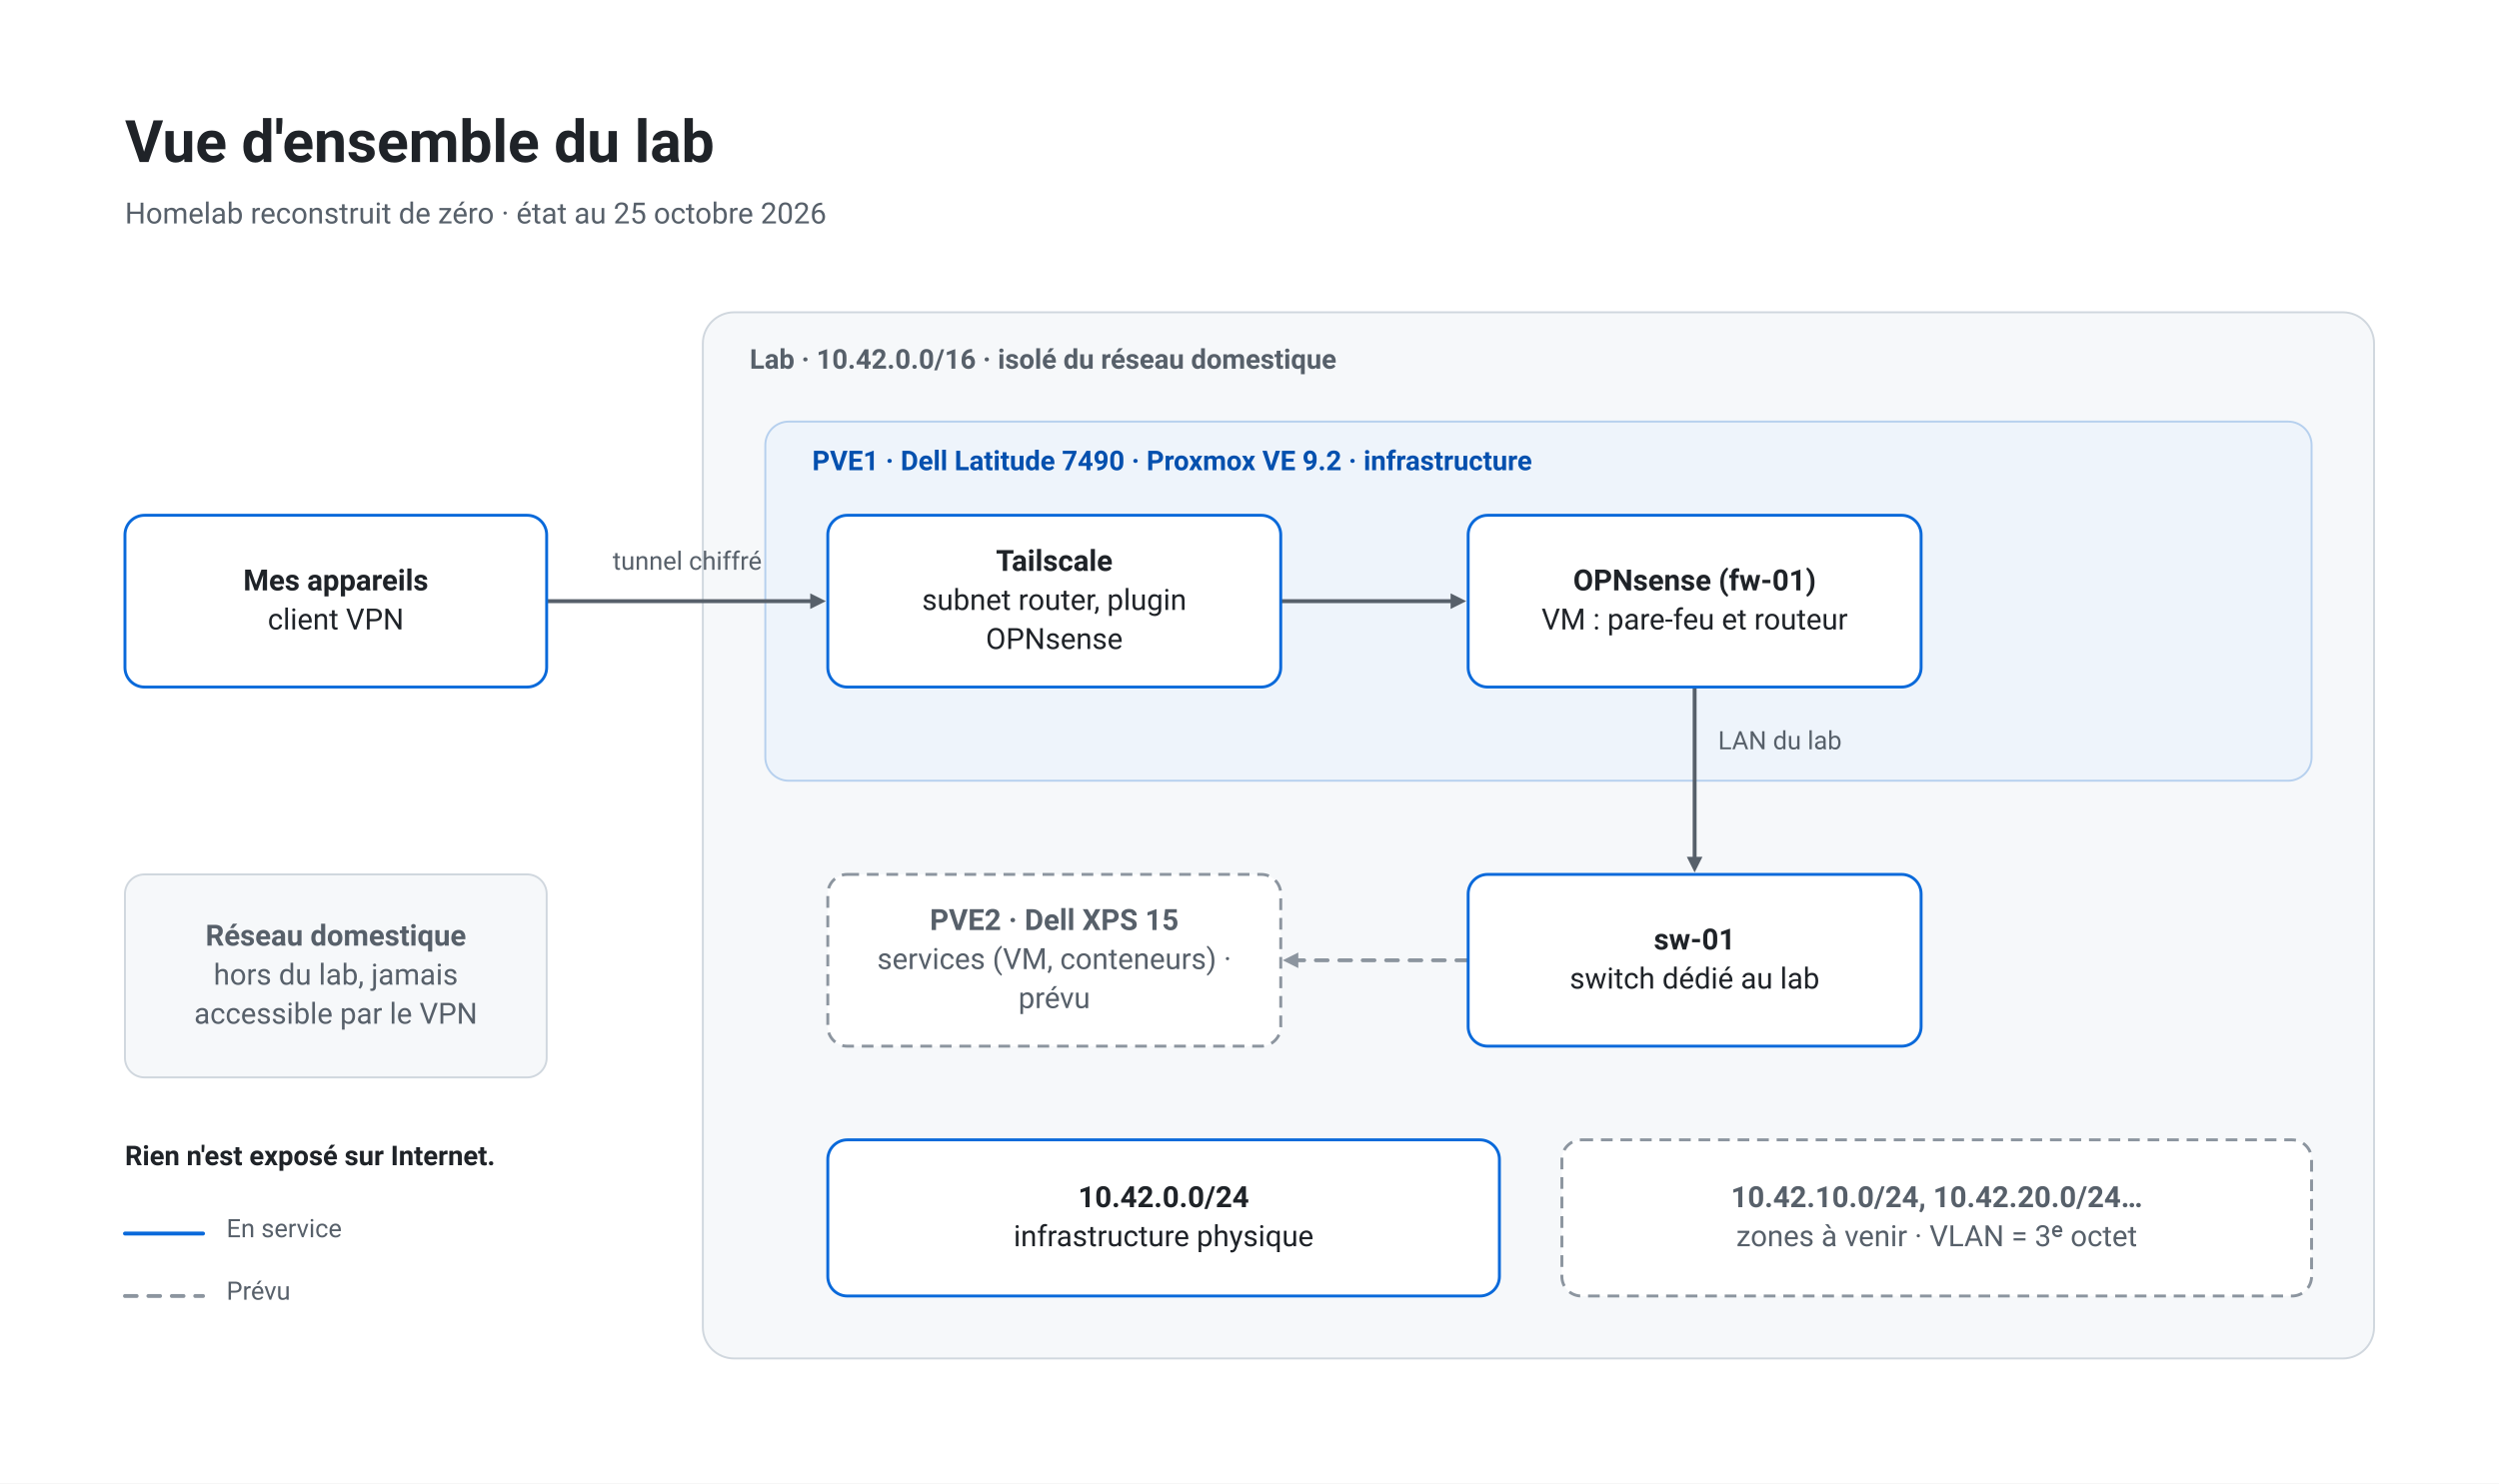
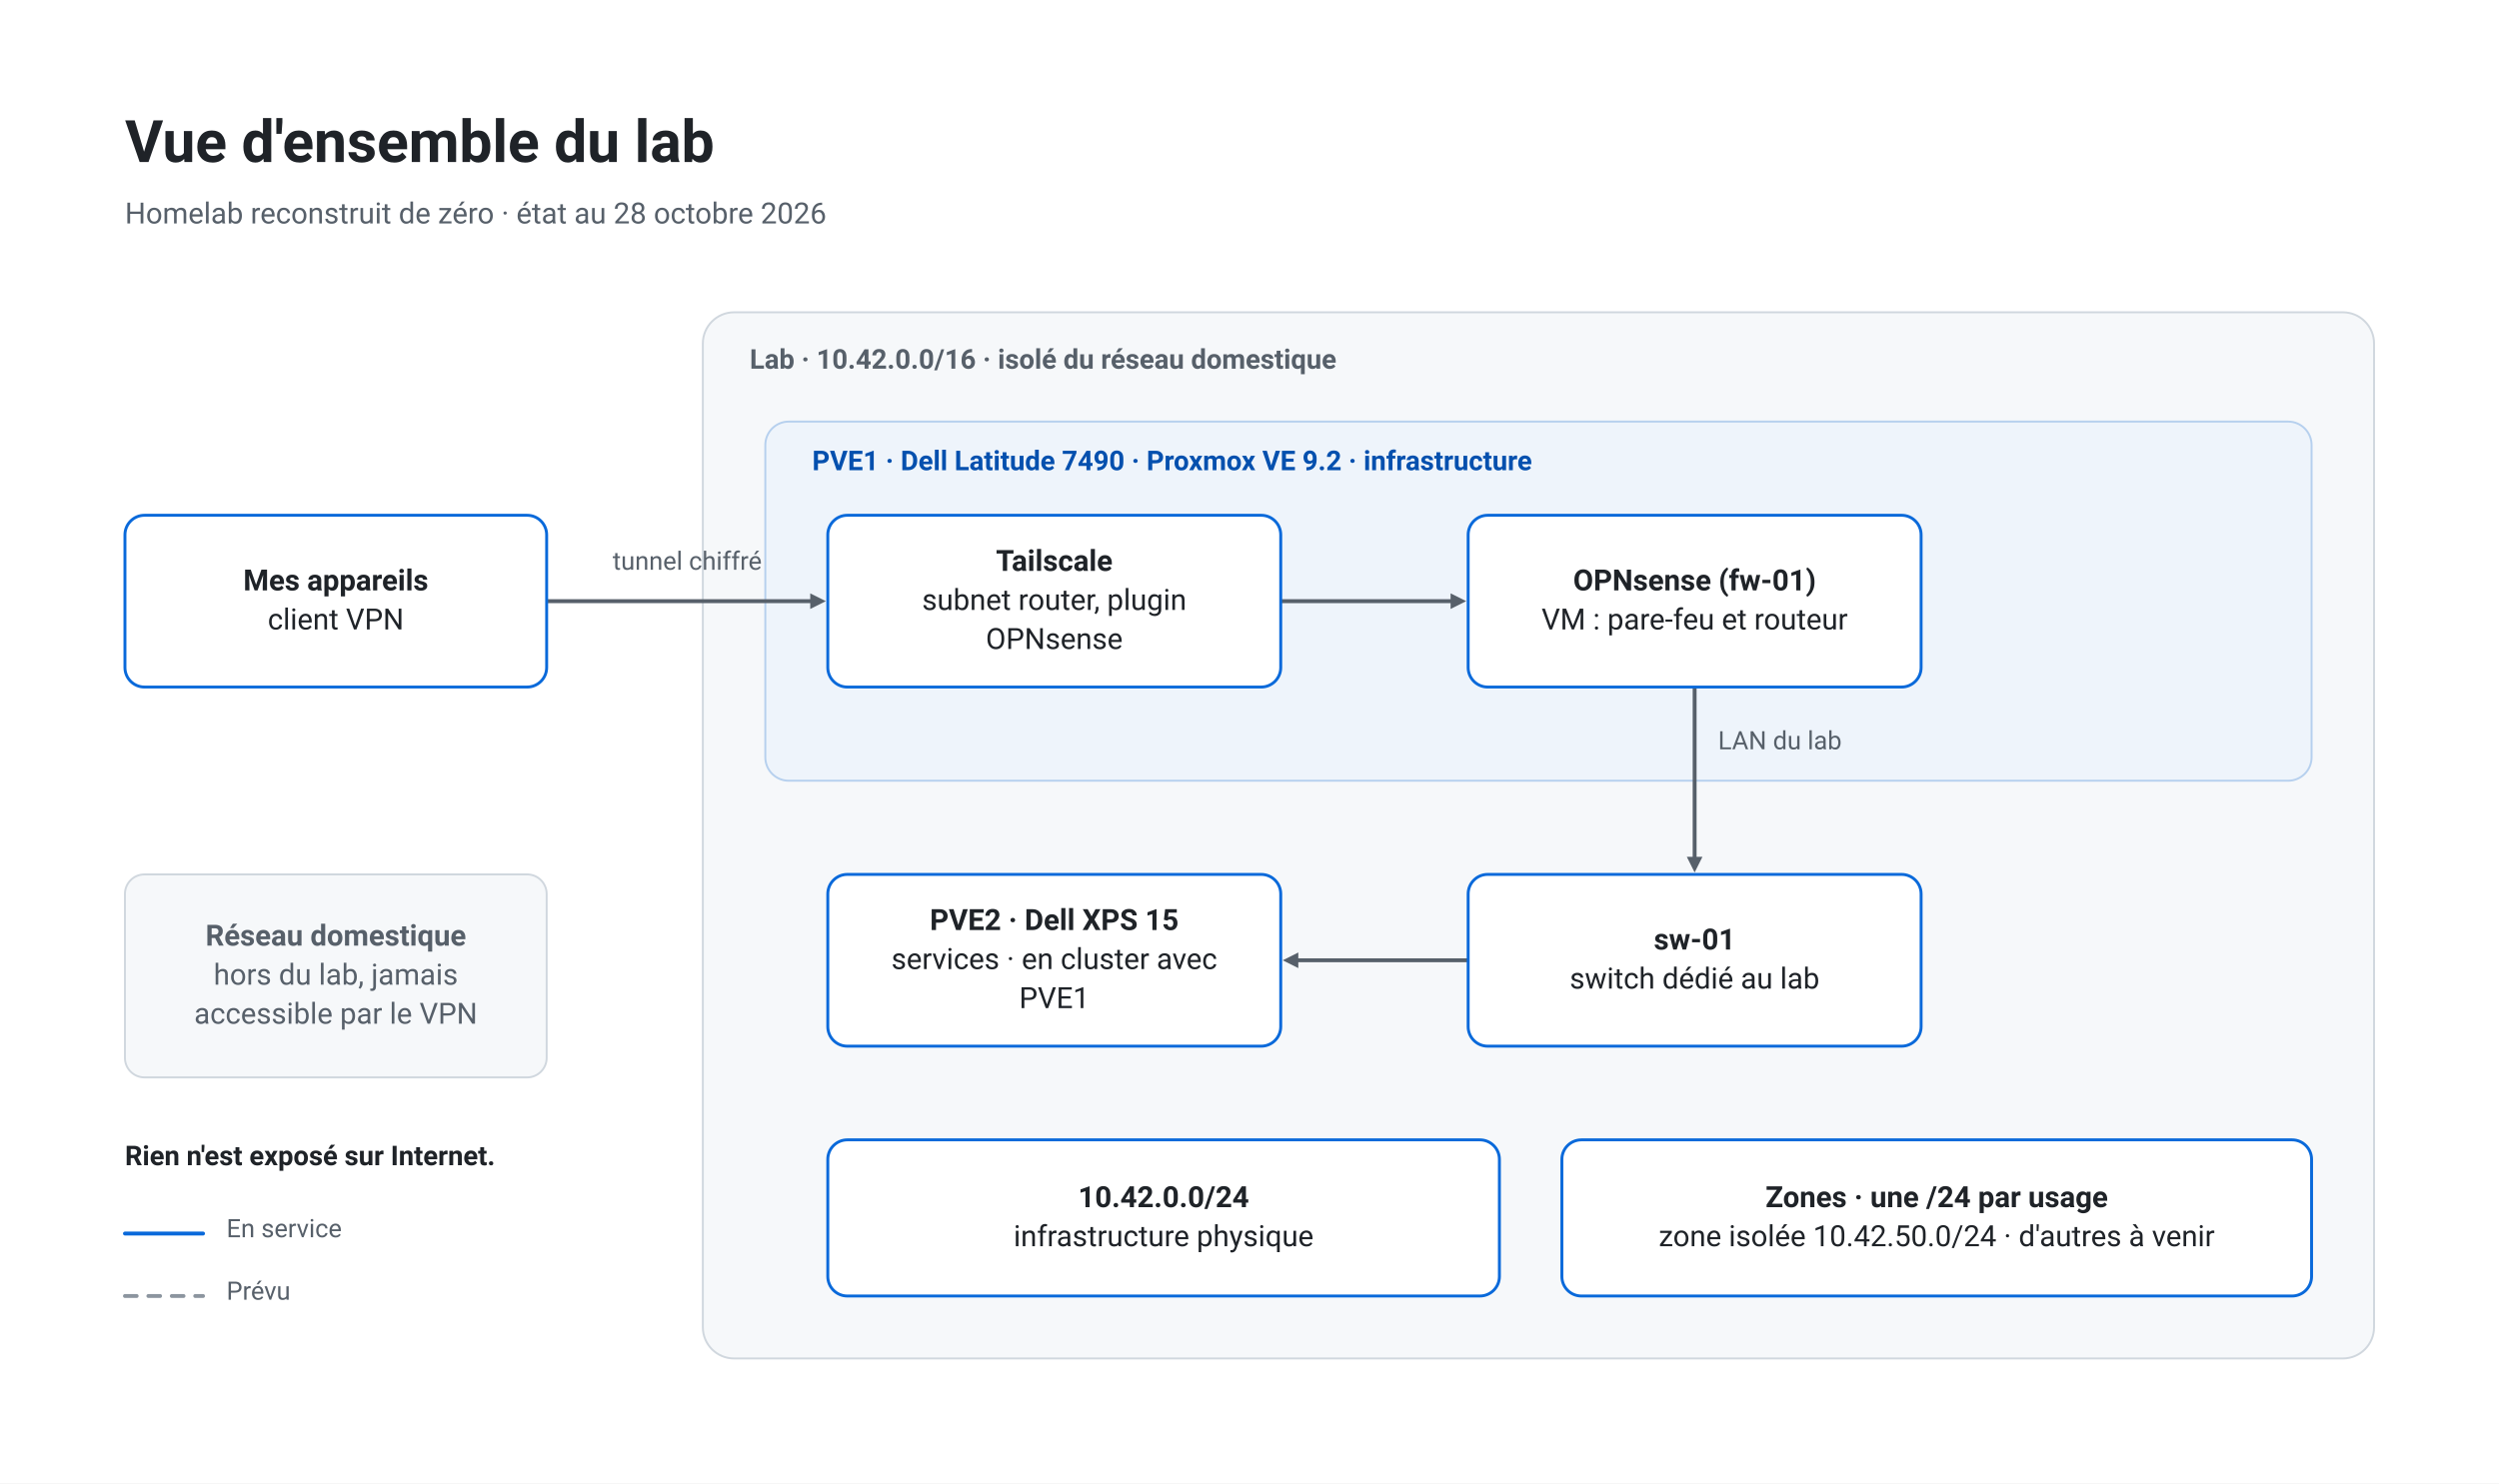
<svg xmlns="http://www.w3.org/2000/svg" width="1280" height="760" viewBox="0 0 1280 760" role="img" aria-label="Vue d'ensemble du lab" font-family="system-ui, -apple-system, 'Segoe UI', Roboto, Helvetica, Arial, sans-serif">
  <rect width="1280" height="760" fill="#ffffff" />
  <rect x="360" y="160" width="856" height="536" rx="16" fill="#f6f8fa" stroke="#d0d7de" stroke-width="1" />
  <rect x="392" y="216" width="792" height="184" rx="12" fill="#eef4fb" stroke="#b6d0ee" stroke-width="1" />
  <svg x="280" y="304" overflow="visible" width="143" height="8" viewBox="0 0 143 8" preserveAspectRatio="none" style="fill: none; stroke: #57606a; stroke-width: 2; stroke-linecap: round; stroke-linejoin: round">
    <defs>
      <marker id="dc-arrow-head-filled-1" orient="auto" markerWidth="5" markerHeight="5" refX="2" refY="2" overflow="visible">
        <path d="M0 0 L4 2 L0 4 Z" fill="#57606a" stroke="none" style="stroke: none; fill: #57606a; fill: context-stroke" />
      </marker>
    </defs>
    <path d="M 0 4 L 139 4" marker-end="url(#dc-arrow-head-filled-1)" />
  </svg>
  <svg x="656" y="304" overflow="visible" width="95" height="8" viewBox="0 0 95 8" preserveAspectRatio="none" style="fill: none; stroke: #57606a; stroke-width: 2; stroke-linecap: round; stroke-linejoin: round">
    <defs>
      <marker id="dc-arrow-head-filled-2" orient="auto" markerWidth="5" markerHeight="5" refX="2" refY="2" overflow="visible">
        <path d="M0 0 L4 2 L0 4 Z" fill="#57606a" stroke="none" style="stroke: none; fill: #57606a; fill: context-stroke" />
      </marker>
    </defs>
    <path d="M 0 4 L 91 4" marker-end="url(#dc-arrow-head-filled-2)" />
  </svg>
  <svg x="864" y="352" overflow="visible" width="8" height="95" viewBox="0 0 8 95" preserveAspectRatio="none" style="fill: none; stroke: #57606a; stroke-width: 2; stroke-linecap: round; stroke-linejoin: round">
    <defs>
      <marker id="dc-arrow-head-filled-3" orient="auto" markerWidth="5" markerHeight="5" refX="2" refY="2" overflow="visible">
        <path d="M0 0 L4 2 L0 4 Z" fill="#57606a" stroke="none" style="stroke: none; fill: #57606a; fill: context-stroke" />
      </marker>
    </defs>
    <path d="M 4 0 L 4 91" marker-end="url(#dc-arrow-head-filled-3)" />
  </svg>
-   <svg x="657" y="488" overflow="visible" width="95" height="8" viewBox="0 0 95 8" preserveAspectRatio="none" style="fill: none; stroke: #8c959f; stroke-width: 2; stroke-dasharray: 6 6; stroke-linecap: round; stroke-linejoin: round">
+   <svg x="657" y="488" overflow="visible" width="95" height="8" viewBox="0 0 95 8" preserveAspectRatio="none" style="fill: none; stroke: #57606a; stroke-width: 2; stroke-linecap: round; stroke-linejoin: round">
    <defs>
      <marker id="dc-arrow-head-filled-4" orient="auto" markerWidth="5" markerHeight="5" refX="2" refY="2" overflow="visible">
-         <path d="M0 0 L4 2 L0 4 Z" fill="#8c959f" stroke="none" style="stroke: none; fill: #8c959f; fill: context-stroke" />
+         <path d="M0 0 L4 2 L0 4 Z" fill="#57606a" stroke="none" style="stroke: none; fill: #57606a; fill: context-stroke" />
      </marker>
    </defs>
    <path d="M 95 4 L 4 4" marker-end="url(#dc-arrow-head-filled-4)" />
  </svg>
  <svg x="64" y="628" overflow="visible" width="40" height="8" viewBox="0 0 40 8" preserveAspectRatio="none" style="fill: none; stroke: #0969da; stroke-width: 2; stroke-linecap: round">
    <path d="M 0 4 L 40 4" />
  </svg>
  <svg x="64" y="660" overflow="visible" width="40" height="8" viewBox="0 0 40 8" preserveAspectRatio="none" style="fill: none; stroke: #8c959f; stroke-width: 2; stroke-dasharray: 6 6; stroke-linecap: round">
    <path d="M 0 4 L 40 4" />
  </svg>
  <rect x="64" y="264" width="216" height="88" rx="10" fill="#ffffff" stroke="#0969da" stroke-width="1.5" />
  <text x="172" y="302.5" text-anchor="middle" font-size="15" font-weight="700" fill="#1f2328">Mes appareils</text>
  <text x="172" y="322.5" text-anchor="middle" font-size="15" fill="#1f2328">client VPN</text>
  <rect x="424" y="264" width="232" height="88" rx="10" fill="#ffffff" stroke="#0969da" stroke-width="1.5" />
  <text x="540" y="292.5" text-anchor="middle" font-size="15" font-weight="700" fill="#1f2328">Tailscale</text>
  <text x="540" y="312.5" text-anchor="middle" font-size="15" fill="#1f2328">subnet router, plugin</text>
  <text x="540" y="332.5" text-anchor="middle" font-size="15" fill="#1f2328">OPNsense</text>
  <rect x="752" y="264" width="232" height="88" rx="10" fill="#ffffff" stroke="#0969da" stroke-width="1.5" />
  <text x="868" y="302.5" text-anchor="middle" font-size="15" font-weight="700" fill="#1f2328">OPNsense (fw-01)</text>
  <text x="868" y="322.5" text-anchor="middle" font-size="15" fill="#1f2328">VM : pare-feu et routeur</text>
  <rect x="752" y="448" width="232" height="88" rx="10" fill="#ffffff" stroke="#0969da" stroke-width="1.5" />
  <text x="868" y="486.5" text-anchor="middle" font-size="15" font-weight="700" fill="#1f2328">sw-01</text>
  <text x="868" y="506.5" text-anchor="middle" font-size="15" fill="#1f2328">switch dédié au lab</text>
-   <rect x="424" y="448" width="232" height="88" rx="10" fill="#ffffff" stroke="#8c959f" stroke-width="1.5" stroke-dasharray="6 4" />
-   <text x="540" y="476.5" text-anchor="middle" font-size="15" font-weight="700" fill="#57606a">PVE2 · Dell XPS 15</text>
-   <text x="540" y="496.5" text-anchor="middle" font-size="15" fill="#57606a">services (VM, conteneurs) ·</text>
-   <text x="540" y="516.5" text-anchor="middle" font-size="15" fill="#57606a">prévu</text>
+   <rect x="424" y="448" width="232" height="88" rx="10" fill="#ffffff" stroke="#0969da" stroke-width="1.5" />
+   <text x="540" y="476.5" text-anchor="middle" font-size="15" font-weight="700" fill="#1f2328">PVE2 · Dell XPS 15</text>
+   <text x="540" y="496.5" text-anchor="middle" font-size="15" fill="#1f2328">services · en cluster avec</text>
+   <text x="540" y="516.5" text-anchor="middle" font-size="15" fill="#1f2328">PVE1</text>
  <rect x="424" y="584" width="344" height="80" rx="10" fill="#ffffff" stroke="#0969da" stroke-width="1.5" />
  <text x="596" y="618.5" text-anchor="middle" font-size="15" font-weight="700" fill="#1f2328">10.42.0.0/24</text>
  <text x="596" y="638.5" text-anchor="middle" font-size="15" fill="#1f2328">infrastructure physique</text>
-   <rect x="800" y="584" width="384" height="80" rx="10" fill="#ffffff" stroke="#8c959f" stroke-width="1.5" stroke-dasharray="6 4" />
-   <text x="992" y="618.5" text-anchor="middle" font-size="15" font-weight="700" fill="#57606a">10.42.10.0/24, 10.42.20.0/24…</text>
-   <text x="992" y="638.5" text-anchor="middle" font-size="15" fill="#57606a">zones à venir · VLAN = 3ᵉ octet</text>
+   <rect x="800" y="584" width="384" height="80" rx="10" fill="#ffffff" stroke="#0969da" stroke-width="1.5" />
+   <text x="992" y="618.5" text-anchor="middle" font-size="15" font-weight="700" fill="#1f2328">Zones · une /24 par usage</text>
+   <text x="992" y="638.5" text-anchor="middle" font-size="15" fill="#1f2328">zone isolée 10.42.50.0/24 · d'autres à venir</text>
  <rect x="64" y="448" width="216" height="104" rx="10" fill="#f6f8fa" stroke="#d0d7de" stroke-width="1" />
  <text x="172" y="484.5" text-anchor="middle" font-size="15" font-weight="700" fill="#57606a">Réseau domestique</text>
  <text x="172" y="504.5" text-anchor="middle" font-size="15" fill="#57606a">hors du lab, jamais</text>
  <text x="172" y="524.5" text-anchor="middle" font-size="15" fill="#57606a">accessible par le VPN</text>
  <text x="64" y="83.0" font-size="30" font-weight="700" fill="#1f2328">Vue d'ensemble du lab</text>
-   <text x="64" y="114.5" font-size="15" fill="#57606a">Homelab reconstruit de zéro · état au 25 octobre 2026</text>
+   <text x="64" y="114.5" font-size="15" fill="#57606a">Homelab reconstruit de zéro · état au 28 octobre 2026</text>
  <text x="384" y="188.9" font-size="14" font-weight="600" fill="#57606a">Lab · 10.42.0.0/16 · isolé du réseau domestique</text>
  <text x="416" y="240.9" font-size="14" font-weight="600" fill="#0550ae">PVE1 · Dell Latitude 7490 · Proxmox VE 9.2 · infrastructure</text>
  <text x="352" y="291.9" text-anchor="middle" font-size="13" fill="#57606a">tunnel chiffré</text>
  <text x="880" y="383.9" font-size="13" fill="#57606a">LAN du lab</text>
  <text x="64" y="597.0" font-size="14" font-weight="600" fill="#1f2328">Rien n'est exposé sur Internet.</text>
  <text x="116" y="633.9" font-size="13" fill="#57606a">En service</text>
  <text x="116" y="665.9" font-size="13" fill="#57606a">Prévu</text>
</svg>
